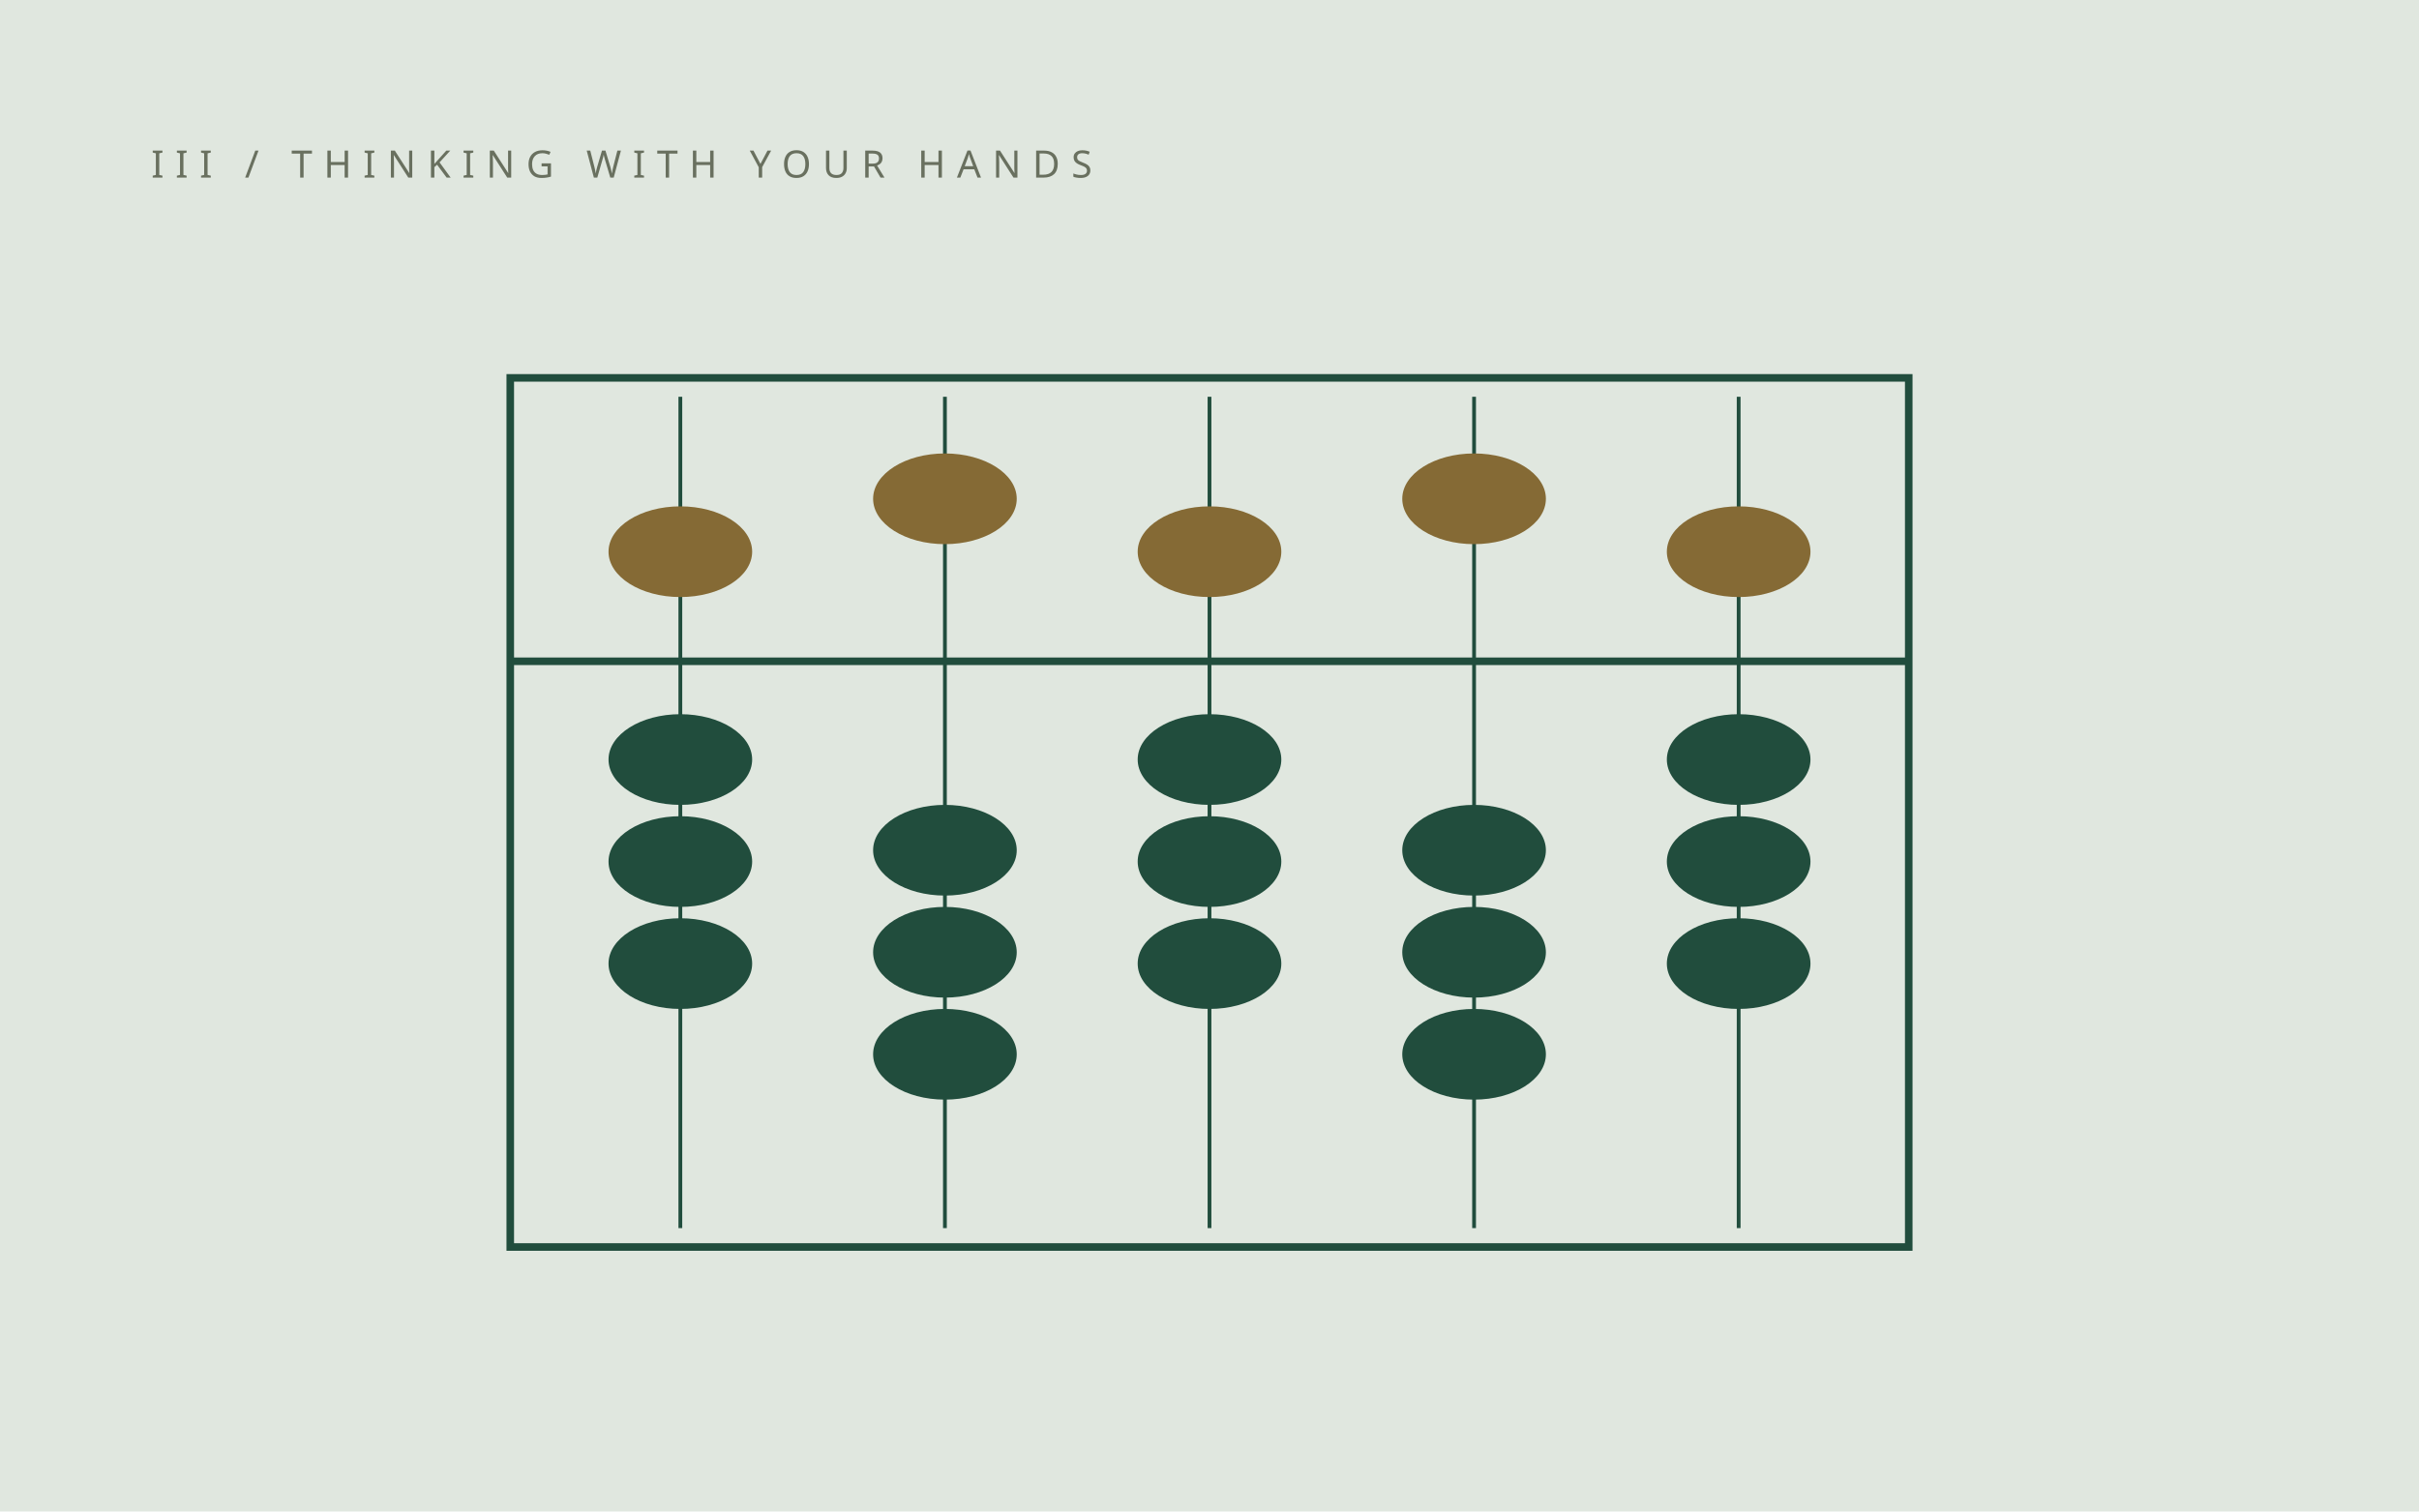
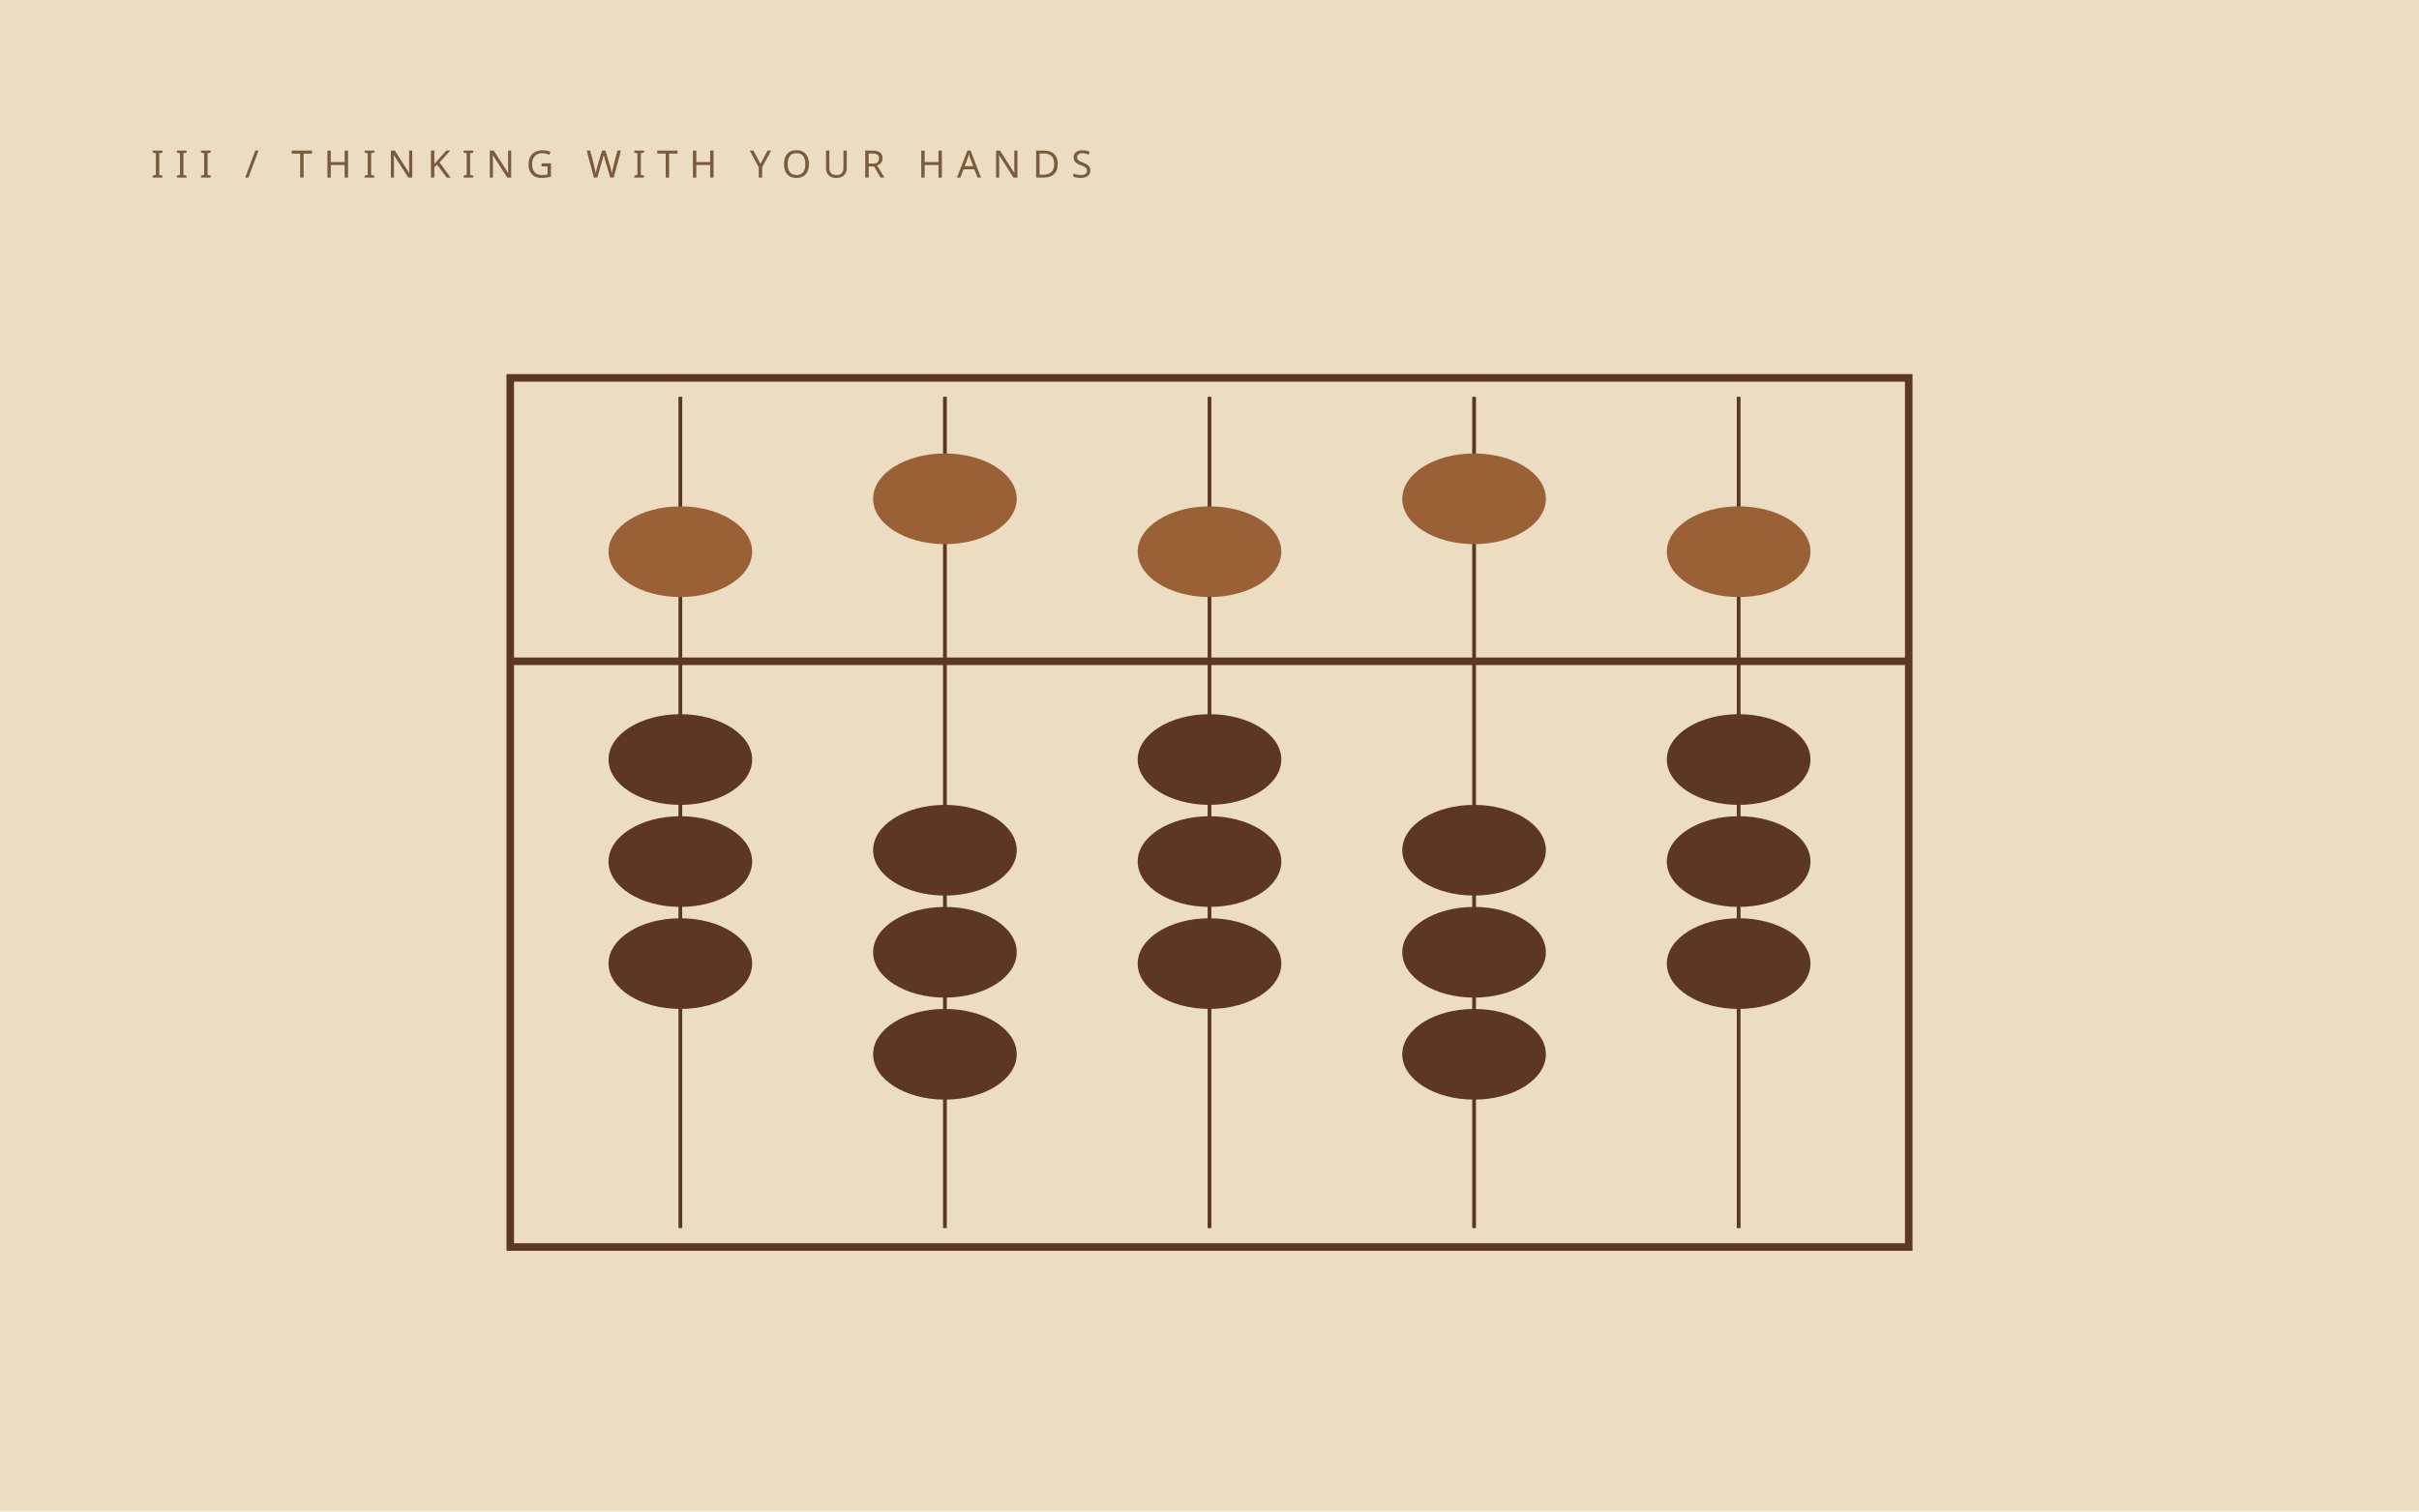
<svg xmlns="http://www.w3.org/2000/svg" viewBox="0 0 640 400">
-   <rect width="640" height="400" fill="#e0e7df" />
-   <g fill="none" stroke="#214d3d" stroke-width="2">
+   <rect width="640" height="400" fill="#ecddc2" />
+   <g fill="none" stroke="#5c3824" stroke-width="2">
    <path d="M135 100h370v230H135zM135 175h370" />
    <path d="M180 105v220m70-220v220m70-220v220m70-220v220m70-220v220" stroke-width="1" />
  </g>
-   <g fill="#856a35">
+   <g fill="#9a6136">
    <ellipse cx="180" cy="146" rx="19" ry="12" />
    <ellipse cx="250" cy="132" rx="19" ry="12" />
    <ellipse cx="320" cy="146" rx="19" ry="12" />
    <ellipse cx="390" cy="132" rx="19" ry="12" />
    <ellipse cx="460" cy="146" rx="19" ry="12" />
  </g>
-   <g fill="#214d3d">
+   <g fill="#5c3824">
    <ellipse cx="180" cy="201" rx="19" ry="12" />
    <ellipse cx="180" cy="228" rx="19" ry="12" />
    <ellipse cx="180" cy="255" rx="19" ry="12" />
    <ellipse cx="250" cy="225" rx="19" ry="12" />
    <ellipse cx="250" cy="252" rx="19" ry="12" />
    <ellipse cx="250" cy="279" rx="19" ry="12" />
    <ellipse cx="320" cy="201" rx="19" ry="12" />
    <ellipse cx="320" cy="228" rx="19" ry="12" />
    <ellipse cx="320" cy="255" rx="19" ry="12" />
    <ellipse cx="390" cy="225" rx="19" ry="12" />
    <ellipse cx="390" cy="252" rx="19" ry="12" />
    <ellipse cx="390" cy="279" rx="19" ry="12" />
    <ellipse cx="460" cy="201" rx="19" ry="12" />
    <ellipse cx="460" cy="228" rx="19" ry="12" />
    <ellipse cx="460" cy="255" rx="19" ry="12" />
  </g>
-   <text x="40" y="47" fill="#69705f" font-family="system-ui,sans-serif" font-size="10" letter-spacing="3">III / THINKING WITH YOUR HANDS</text>
+   <text x="40" y="47" fill="#7b5b3d" font-family="system-ui,sans-serif" font-size="10" letter-spacing="3">III / THINKING WITH YOUR HANDS</text>
</svg>
